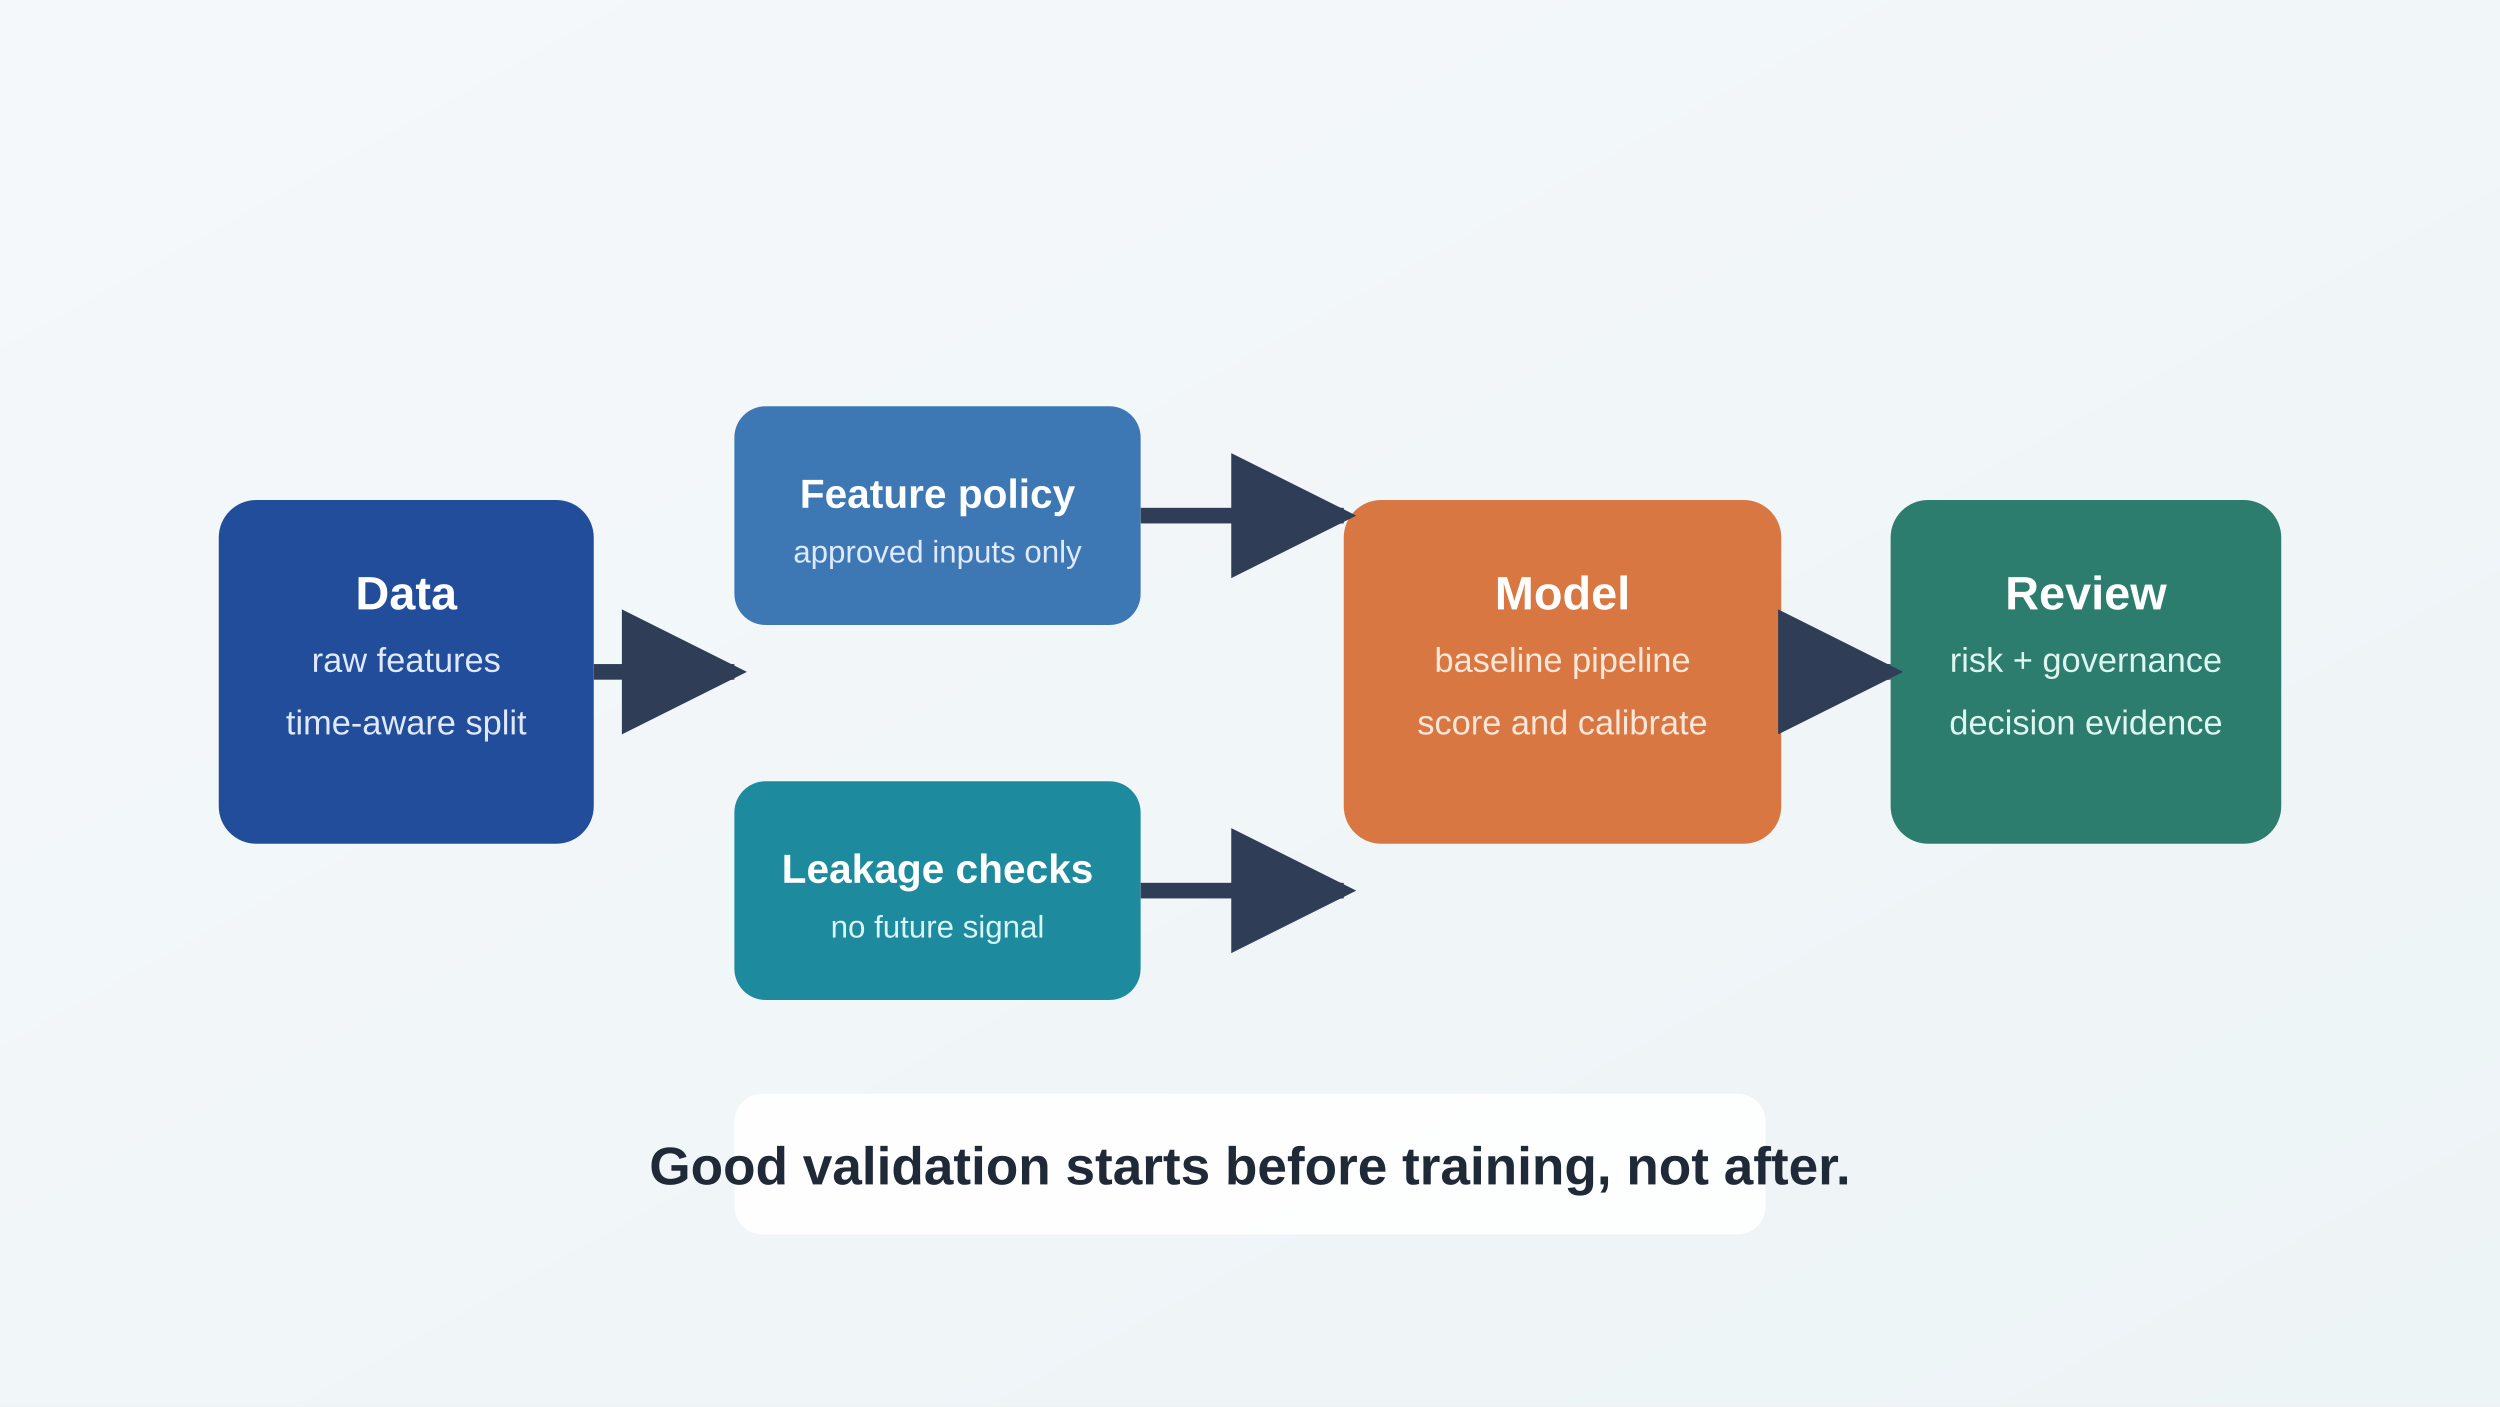
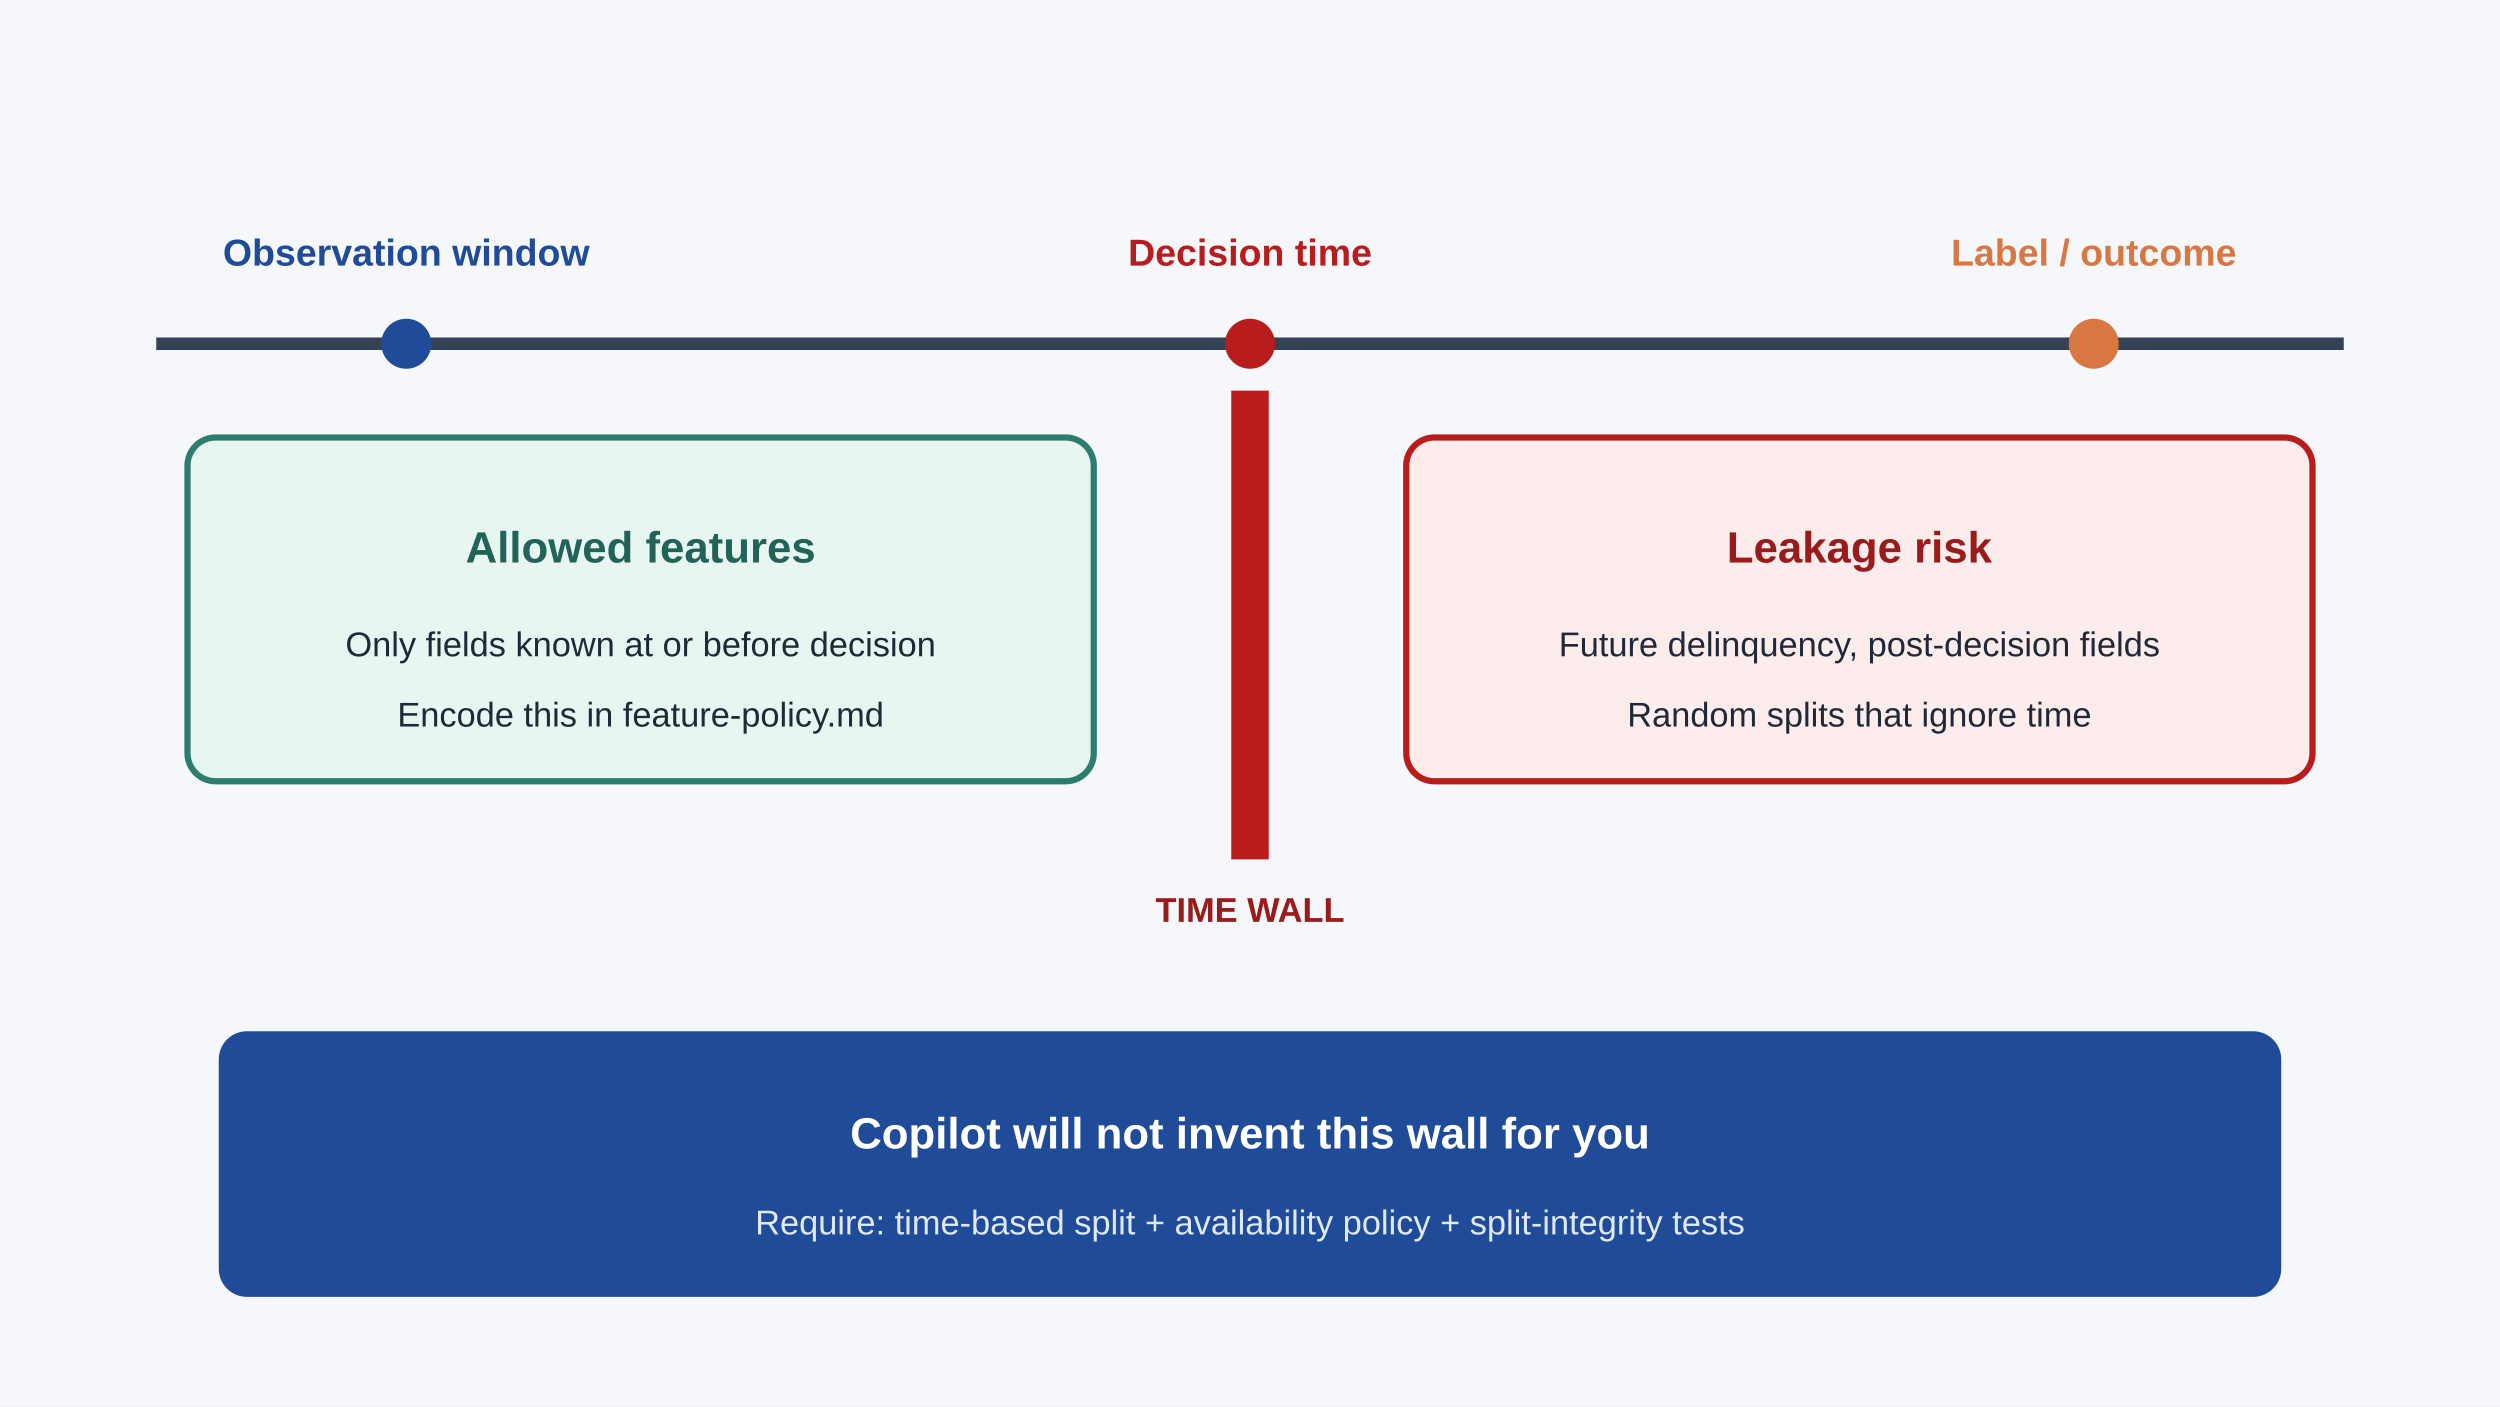
- <svg xmlns="http://www.w3.org/2000/svg" viewBox="0 0 1600 900" role="img" aria-label="Model leakage guardrails">
-   <defs>
-     <linearGradient id="bg" x1="0" x2="1" y1="0" y2="1">
-       <stop offset="0%" stop-color="#f5f8fb" />
-       <stop offset="100%" stop-color="#edf4f6" />
-     </linearGradient>
-     <marker id="arrow" viewBox="0 0 10 10" refX="9" refY="5" markerWidth="8" markerHeight="8" orient="auto-start-reverse">
-       <path d="M0,0 L10,5 L0,10 z" fill="#2f3d56" />
-     </marker>
-   </defs>
-   <rect width="1600" height="900" fill="url(#bg)" />
-   <g font-family="Arial, Helvetica, sans-serif">
-     <rect x="140" y="320" width="240" height="220" rx="24" fill="#224d9a" />
-     <text x="260" y="390" text-anchor="middle" fill="#ffffff" font-size="30" font-weight="700">Data</text>
-     <text x="260" y="430" text-anchor="middle" fill="#dfe9ff" font-size="22">raw features</text>
-     <text x="260" y="470" text-anchor="middle" fill="#dfe9ff" font-size="22">time-aware split</text>
-     <rect x="470" y="260" width="260" height="140" rx="20" fill="#3d78b5" />
-     <text x="600" y="325" text-anchor="middle" fill="#ffffff" font-size="26" font-weight="700">Feature policy</text>
-     <text x="600" y="360" text-anchor="middle" fill="#dfeaff" font-size="20">approved inputs only</text>
-     <rect x="470" y="500" width="260" height="140" rx="20" fill="#1d8a9e" />
-     <text x="600" y="565" text-anchor="middle" fill="#ffffff" font-size="26" font-weight="700">Leakage checks</text>
-     <text x="600" y="600" text-anchor="middle" fill="#d9f6f8" font-size="20">no future signal</text>
-     <rect x="860" y="320" width="280" height="220" rx="24" fill="#d97742" />
-     <text x="1000" y="390" text-anchor="middle" fill="#ffffff" font-size="30" font-weight="700">Model</text>
-     <text x="1000" y="430" text-anchor="middle" fill="#fbe7d9" font-size="22">baseline pipeline</text>
-     <text x="1000" y="470" text-anchor="middle" fill="#fbe7d9" font-size="22">score and calibrate</text>
-     <rect x="1210" y="320" width="250" height="220" rx="24" fill="#2d7d6f" />
-     <text x="1335" y="390" text-anchor="middle" fill="#ffffff" font-size="30" font-weight="700">Review</text>
-     <text x="1335" y="430" text-anchor="middle" fill="#dff5f0" font-size="22">risk + governance</text>
-     <text x="1335" y="470" text-anchor="middle" fill="#dff5f0" font-size="22">decision evidence</text>
-     <path d="M380 430 H470" stroke="#2f3d56" stroke-width="10" fill="none" marker-end="url(#arrow)" />
-     <path d="M730 330 H860" stroke="#2f3d56" stroke-width="10" fill="none" marker-end="url(#arrow)" />
-     <path d="M730 570 H860" stroke="#2f3d56" stroke-width="10" fill="none" marker-end="url(#arrow)" />
-     <path d="M1140 430 H1210" stroke="#2f3d56" stroke-width="10" fill="none" marker-end="url(#arrow)" />
-     <rect x="470" y="700" width="660" height="90" rx="18" fill="#ffffff" opacity="0.9" />
-     <text x="800" y="758" text-anchor="middle" fill="#1f2937" font-size="34" font-weight="700">Good validation starts before training, not after.</text>
-   </g>
+ <svg xmlns="http://www.w3.org/2000/svg" viewBox="0 0 1600 900" role="img" aria-label="Time-based leakage wall for Copilot prompts">
+   <rect width="1600" height="900" fill="#f5f7fb" />
+   <line x1="100" y1="220" x2="1500" y2="220" stroke="#334155" stroke-width="8" />
+   <circle cx="260" cy="220" r="16" fill="#1f4b99" />
+   <circle cx="800" cy="220" r="16" fill="#b91c1c" />
+   <circle cx="1340" cy="220" r="16" fill="#d97742" />
+   <text x="260" y="170" text-anchor="middle" fill="#1f4b99" font-family="Arial, Helvetica, sans-serif" font-size="24" font-weight="700">Observation window</text>
+   <text x="800" y="170" text-anchor="middle" fill="#b91c1c" font-family="Arial, Helvetica, sans-serif" font-size="24" font-weight="700">Decision time</text>
+   <text x="1340" y="170" text-anchor="middle" fill="#d97742" font-family="Arial, Helvetica, sans-serif" font-size="24" font-weight="700">Label / outcome</text>
+   <rect x="788" y="250" width="24" height="300" fill="#b91c1c" />
+   <text x="800" y="590" text-anchor="middle" fill="#991b1b" font-family="Arial, Helvetica, sans-serif" font-size="22" font-weight="700">TIME WALL</text>
+   <rect x="120" y="280" width="580" height="220" rx="18" fill="#e8f6f2" stroke="#2d7d6f" stroke-width="4" />
+   <text x="410" y="360" text-anchor="middle" fill="#216358" font-family="Arial, Helvetica, sans-serif" font-size="28" font-weight="700">Allowed features</text>
+   <text x="410" y="420" text-anchor="middle" fill="#1f2937" font-family="Arial, Helvetica, sans-serif" font-size="22">Only fields known at or before decision</text>
+   <text x="410" y="465" text-anchor="middle" fill="#1f2937" font-family="Arial, Helvetica, sans-serif" font-size="22">Encode this in feature-policy.md</text>
+   <rect x="900" y="280" width="580" height="220" rx="18" fill="#fdecec" stroke="#b91c1c" stroke-width="4" />
+   <text x="1190" y="360" text-anchor="middle" fill="#991b1b" font-family="Arial, Helvetica, sans-serif" font-size="28" font-weight="700">Leakage risk</text>
+   <text x="1190" y="420" text-anchor="middle" fill="#1f2937" font-family="Arial, Helvetica, sans-serif" font-size="22">Future delinquency, post-decision fields</text>
+   <text x="1190" y="465" text-anchor="middle" fill="#1f2937" font-family="Arial, Helvetica, sans-serif" font-size="22">Random splits that ignore time</text>
+   <rect x="140" y="660" width="1320" height="170" rx="18" fill="#1f4b99" />
+   <text x="800" y="735" text-anchor="middle" fill="#ffffff" font-family="Arial, Helvetica, sans-serif" font-size="28" font-weight="700">Copilot will not invent this wall for you</text>
+   <text x="800" y="790" text-anchor="middle" fill="#dfe9ff" font-family="Arial, Helvetica, sans-serif" font-size="22">Require: time-based split + availability policy + split-integrity tests</text>
</svg>
